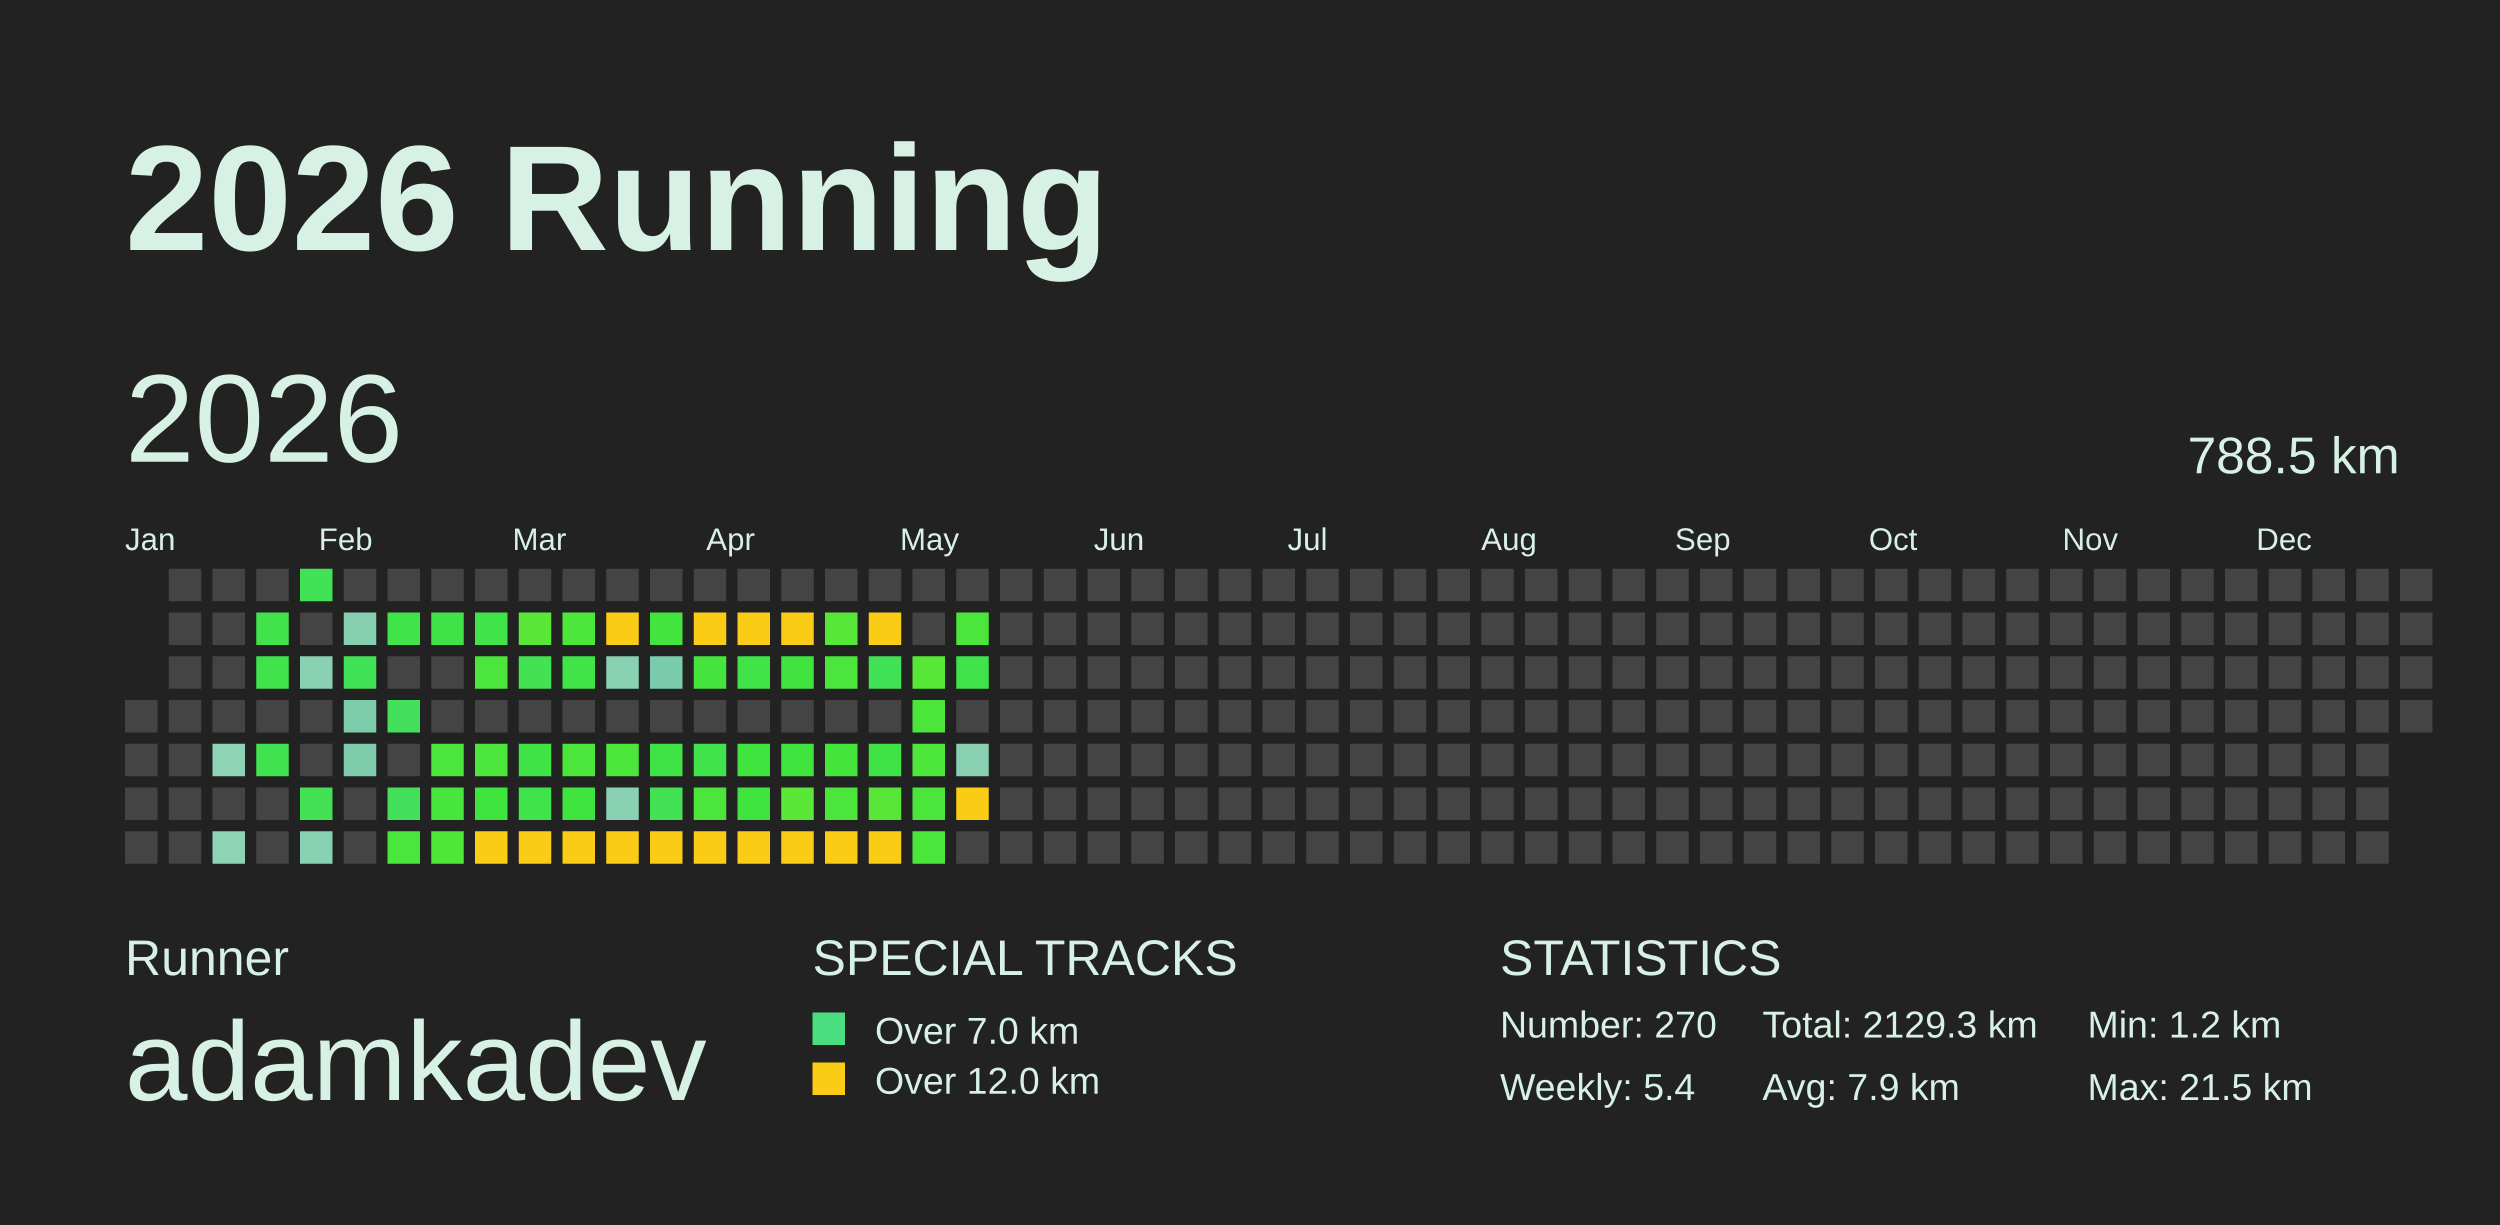
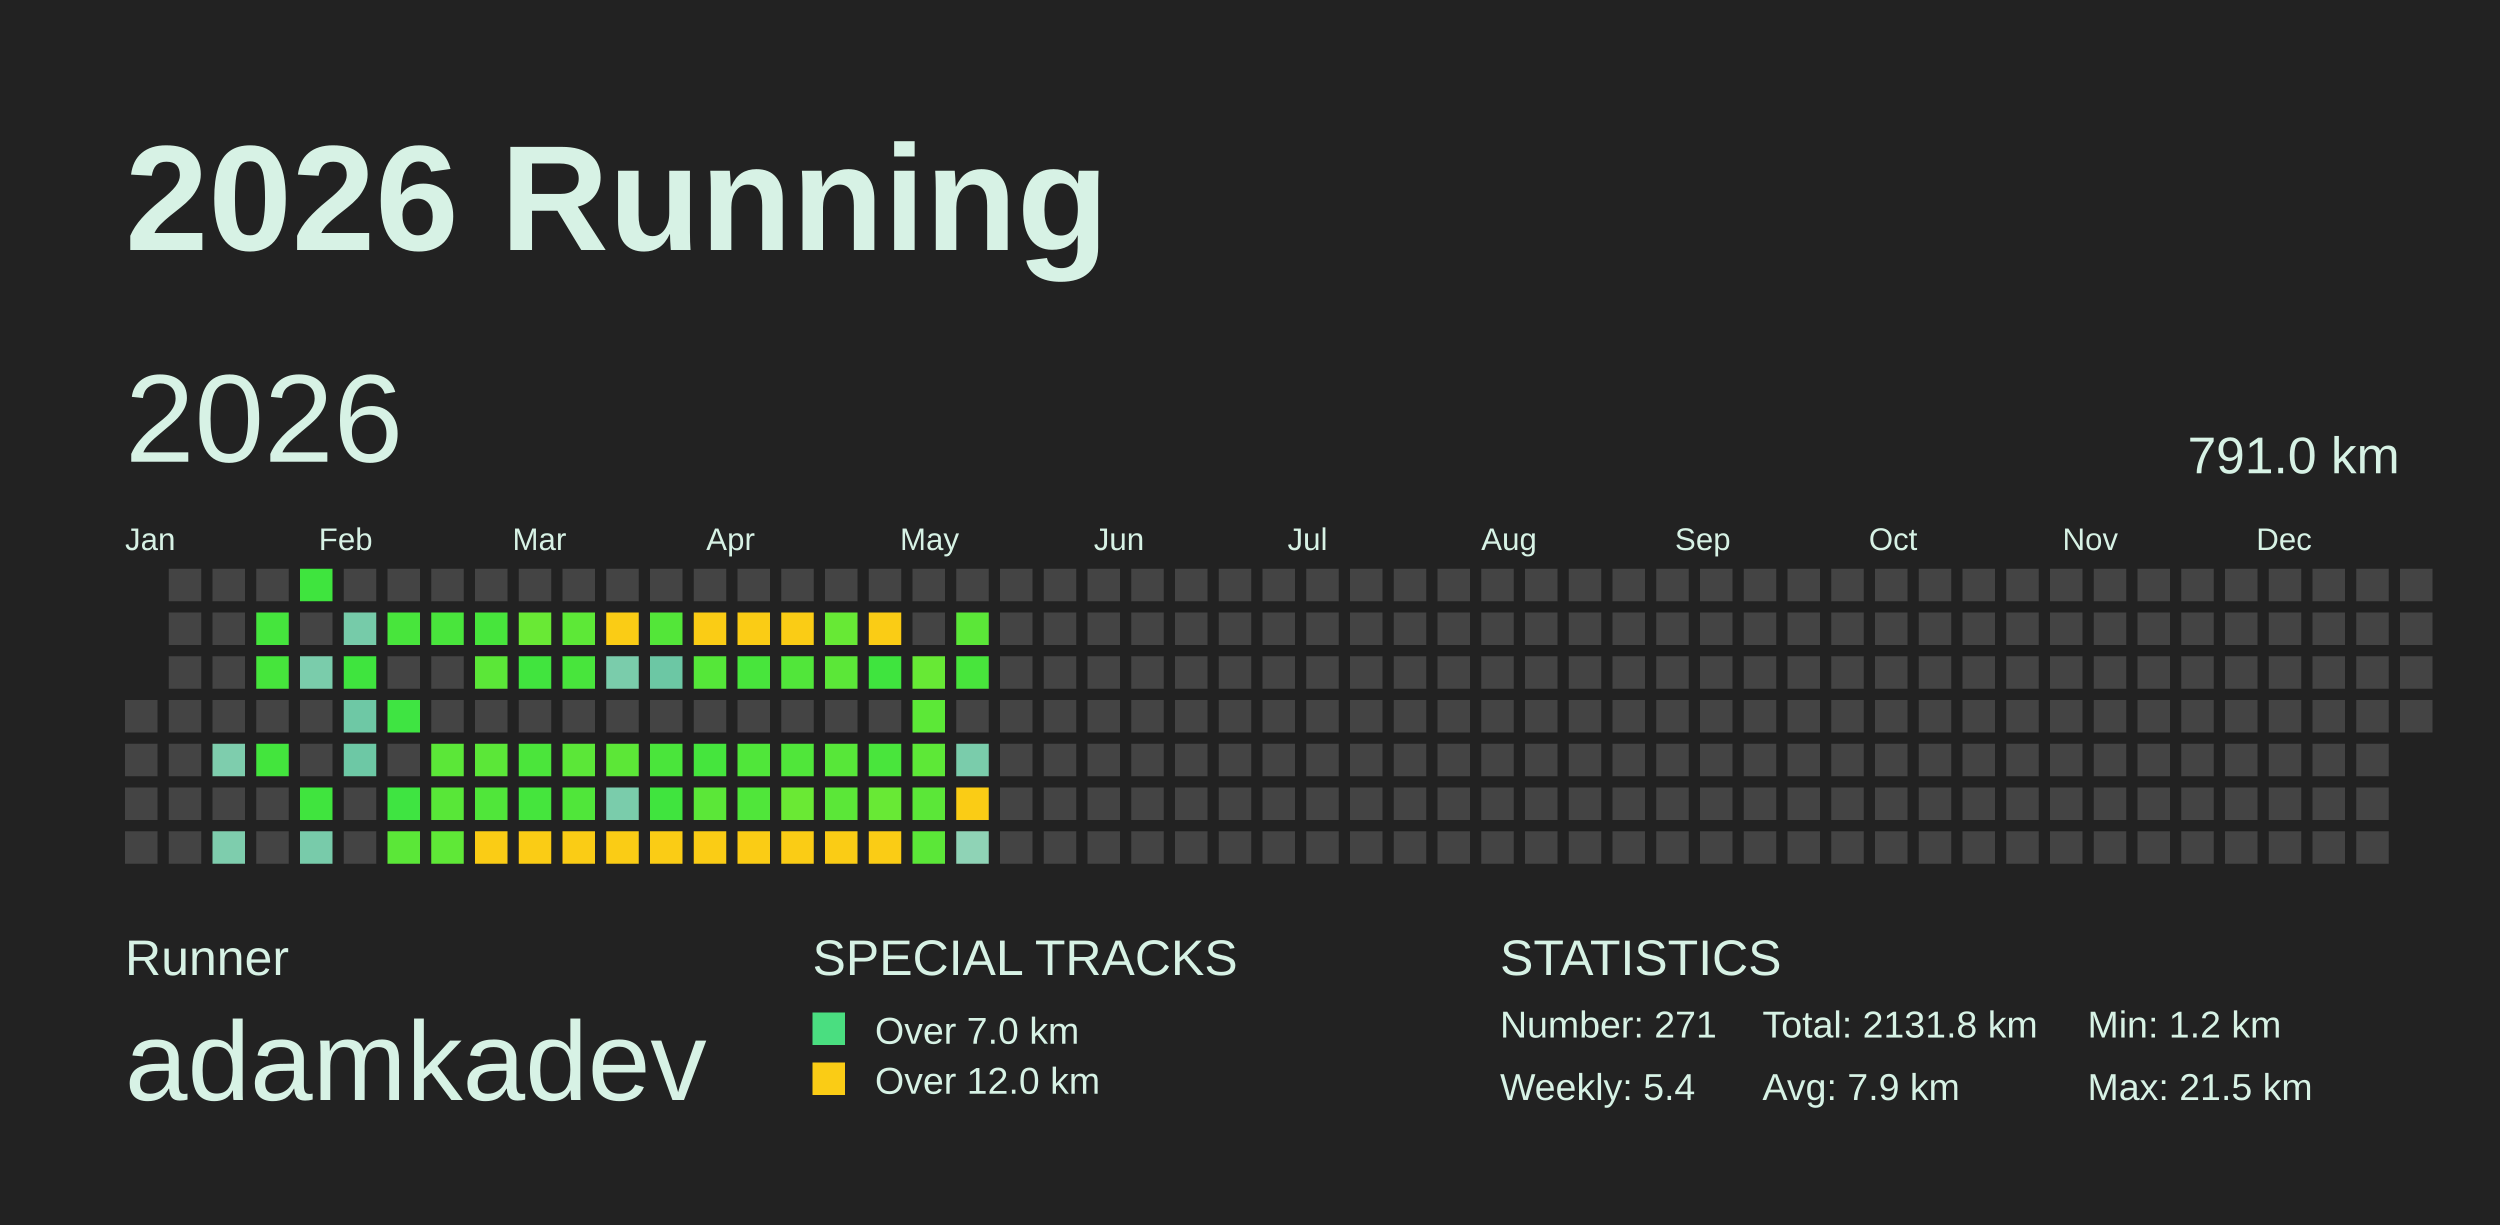
<svg xmlns="http://www.w3.org/2000/svg" baseProfile="full" height="98mm" version="1.1" viewBox="0,0,200,98" width="200mm">
  <defs>
    <pattern height="2" id="indoor-stripe" patternUnits="userSpaceOnUse" width="2">
      <line stroke="white" stroke-opacity="0.45" stroke-width="0.5" x1="0" x2="2" y1="2" y2="0" />
    </pattern>
  </defs>
  <rect fill="#222222" height="98" width="200" x="0" y="0" />
  <text fill="#D7F2E5" style="font-size:12px; font-family:Arial; font-weight:bold;" x="10" y="20">2026 Running</text>
  <text fill="#D7F2E5" style="font-size:4px; font-family:Arial" x="10" y="78">Runner</text>
  <text fill="#D7F2E5" style="font-size:9px; font-family:Arial" x="10" y="88">adamkadev</text>
  <text fill="#D7F2E5" style="font-size:4px; font-family:Arial" x="65" y="78">SPECIAL TRACKS</text>
  <rect fill="#4ADE80" height="2.6" width="2.6" x="65" y="81" />
  <text fill="#D7F2E5" style="font-size:3px; font-family:Arial" x="70" y="83.5">Over 7.0 km</text>
  <rect fill="#FACC15" height="2.6" width="2.6" x="65" y="85" />
  <text fill="#D7F2E5" style="font-size:3px; font-family:Arial" x="70" y="87.5">Over 12.0 km</text>
  <text fill="#D7F2E5" style="font-size:4px; font-family:Arial" x="120" y="78">STATISTICS</text>
-   <text fill="#D7F2E5" style="font-size:3px; font-family:Arial" x="120" y="83">Number: 270</text>
+   <text fill="#D7F2E5" style="font-size:3px; font-family:Arial" x="120" y="83">Number: 271</text>
  <text fill="#D7F2E5" style="font-size:3px; font-family:Arial" x="120" y="88">Weekly: 5.4</text>
-   <text fill="#D7F2E5" style="font-size:3px; font-family:Arial" x="141" y="83">Total: 2129.3 km</text>
+   <text fill="#D7F2E5" style="font-size:3px; font-family:Arial" x="141" y="83">Total: 2131.8 km</text>
  <text fill="#D7F2E5" style="font-size:3px; font-family:Arial" x="141" y="88">Avg: 7.9 km</text>
  <text fill="#D7F2E5" style="font-size:3px; font-family:Arial" x="167" y="83">Min: 1.2 km</text>
  <text fill="#D7F2E5" style="font-size:3px; font-family:Arial" x="167" y="88">Max: 21.5 km</text>
  <text dominant-baseline="hanging" fill="#D7F2E5" style="font-size:10.0px; font-family:Arial;" x="10" y="30">2026</text>
-   <text dominant-baseline="hanging" fill="#D7F2E5" style="font-size:4.125px; font-family:Arial;" x="175" y="35">788.5 km</text>
+   <text dominant-baseline="hanging" fill="#D7F2E5" style="font-size:4.125px; font-family:Arial;" x="175" y="35">791.0 km</text>
  <text fill="#D7F2E5" style="font-size:2.5px; font-family:Arial" x="10.0" y="44">Jan</text>
  <text fill="#D7F2E5" style="font-size:2.5px; font-family:Arial" x="25.5" y="44">Feb</text>
  <text fill="#D7F2E5" style="font-size:2.5px; font-family:Arial" x="41.0" y="44">Mar</text>
  <text fill="#D7F2E5" style="font-size:2.5px; font-family:Arial" x="56.5" y="44">Apr</text>
  <text fill="#D7F2E5" style="font-size:2.5px; font-family:Arial" x="72.0" y="44">May</text>
  <text fill="#D7F2E5" style="font-size:2.5px; font-family:Arial" x="87.5" y="44">Jun</text>
  <text fill="#D7F2E5" style="font-size:2.5px; font-family:Arial" x="103.0" y="44">Jul</text>
  <text fill="#D7F2E5" style="font-size:2.5px; font-family:Arial" x="118.5" y="44">Aug</text>
  <text fill="#D7F2E5" style="font-size:2.5px; font-family:Arial" x="134.0" y="44">Sep</text>
  <text fill="#D7F2E5" style="font-size:2.5px; font-family:Arial" x="149.5" y="44">Oct</text>
  <text fill="#D7F2E5" style="font-size:2.5px; font-family:Arial" x="165.0" y="44">Nov</text>
  <text fill="#D7F2E5" style="font-size:2.5px; font-family:Arial" x="180.5" y="44">Dec</text>
  <rect fill="#444444" height="2.6" width="2.6" x="10.0" y="56.0" />
  <rect fill="#444444" height="2.6" width="2.6" x="10.0" y="59.5" />
  <rect fill="#444444" height="2.6" width="2.6" x="10.0" y="63.0" />
  <rect fill="#444444" height="2.6" width="2.6" x="10.0" y="66.5" />
  <rect fill="#444444" height="2.6" width="2.6" x="13.5" y="45.5" />
  <rect fill="#444444" height="2.6" width="2.6" x="13.5" y="49.0" />
  <rect fill="#444444" height="2.6" width="2.6" x="13.5" y="52.5" />
  <rect fill="#444444" height="2.6" width="2.6" x="13.5" y="56.0" />
  <rect fill="#444444" height="2.6" width="2.6" x="13.5" y="59.5" />
  <rect fill="#444444" height="2.6" width="2.6" x="13.5" y="63.0" />
  <rect fill="#444444" height="2.6" width="2.6" x="13.5" y="66.5" />
  <rect fill="#444444" height="2.6" width="2.6" x="17.0" y="45.5" />
  <rect fill="#444444" height="2.6" width="2.6" x="17.0" y="49.0" />
  <rect fill="#444444" height="2.6" width="2.6" x="17.0" y="52.5" />
  <rect fill="#444444" height="2.6" width="2.6" x="17.0" y="56.0" />
-   <rect fill="#8fd3b6" height="2.6" width="2.6" x="17.0" y="59.5" />
+   <rect fill="#7ecdad" height="2.6" width="2.6" x="17.0" y="59.5" />
  <rect fill="#444444" height="2.6" width="2.6" x="17.0" y="63.0" />
-   <rect fill="#8fd3b6" height="2.6" width="2.6" x="17.0" y="66.5" />
+   <rect fill="#7ecdad" height="2.6" width="2.6" x="17.0" y="66.5" />
  <rect fill="#444444" height="2.6" width="2.6" x="20.5" y="45.5" />
-   <rect fill="#41e34d" height="2.6" width="2.6" x="20.5" y="49.0" />
-   <rect fill="#40e34b" height="2.6" width="2.6" x="20.5" y="52.5" />
+   <rect fill="#45e53d" height="2.6" width="2.6" x="20.5" y="49.0" />
+   <rect fill="#46e53c" height="2.6" width="2.6" x="20.5" y="52.5" />
  <rect fill="#444444" height="2.6" width="2.6" x="20.5" y="56.0" />
-   <rect fill="#41e250" height="2.6" width="2.6" x="20.5" y="59.5" />
+   <rect fill="#43e53d" height="2.6" width="2.6" x="20.5" y="59.5" />
  <rect fill="#444444" height="2.6" width="2.6" x="20.5" y="63.0" />
  <rect fill="#444444" height="2.6" width="2.6" x="20.5" y="66.5" />
-   <rect fill="#42e257" height="2.6" width="2.6" x="24.0" y="45.5" />
+   <rect fill="#3fe43e" height="2.6" width="2.6" x="24.0" y="45.5" />
  <rect fill="#444444" height="2.6" width="2.6" x="24.0" y="49.0" />
-   <rect fill="#8ad1b3" height="2.6" width="2.6" x="24.0" y="52.5" />
+   <rect fill="#7accab" height="2.6" width="2.6" x="24.0" y="52.5" />
  <rect fill="#444444" height="2.6" width="2.6" x="24.0" y="56.0" />
  <rect fill="#444444" height="2.6" width="2.6" x="24.0" y="59.5" />
-   <rect fill="#42e254" height="2.6" width="2.6" x="24.0" y="63.0" />
-   <rect fill="#88d1b2" height="2.6" width="2.6" x="24.0" y="66.5" />
+   <rect fill="#40e43e" height="2.6" width="2.6" x="24.0" y="63.0" />
+   <rect fill="#78cbaa" height="2.6" width="2.6" x="24.0" y="66.5" />
  <rect fill="#444444" height="2.6" width="2.6" x="27.5" y="45.5" />
-   <rect fill="#86d0b1" height="2.6" width="2.6" x="27.5" y="49.0" />
-   <rect fill="#42e256" height="2.6" width="2.6" x="27.5" y="52.5" />
-   <rect fill="#7dcdad" height="2.6" width="2.6" x="27.5" y="56.0" />
-   <rect fill="#7dcdac" height="2.6" width="2.6" x="27.5" y="59.5" />
+   <rect fill="#76cba9" height="2.6" width="2.6" x="27.5" y="49.0" />
+   <rect fill="#3fe43e" height="2.6" width="2.6" x="27.5" y="52.5" />
+   <rect fill="#6ec8a5" height="2.6" width="2.6" x="27.5" y="56.0" />
+   <rect fill="#6dc8a5" height="2.6" width="2.6" x="27.5" y="59.5" />
  <rect fill="#444444" height="2.6" width="2.6" x="27.5" y="63.0" />
  <rect fill="#444444" height="2.6" width="2.6" x="27.5" y="66.5" />
  <rect fill="#444444" height="2.6" width="2.6" x="31.0" y="45.5" />
-   <rect fill="#40e349" height="2.6" width="2.6" x="31.0" y="49.0" />
+   <rect fill="#48e53c" height="2.6" width="2.6" x="31.0" y="49.0" />
  <rect fill="#444444" height="2.6" width="2.6" x="31.0" y="52.5" />
-   <rect fill="#43e15b" height="2.6" width="2.6" x="31.0" y="56.0" />
+   <rect fill="#3fe442" height="2.6" width="2.6" x="31.0" y="56.0" />
  <rect fill="#444444" height="2.6" width="2.6" x="31.0" y="59.5" />
-   <rect fill="#43e15b" height="2.6" width="2.6" x="31.0" y="63.0" />
-   <rect fill="#4be63b" height="2.6" width="2.6" x="31.0" y="66.5" />
+   <rect fill="#3fe441" height="2.6" width="2.6" x="31.0" y="63.0" />
+   <rect fill="#5be738" height="2.6" width="2.6" x="31.0" y="66.5" />
  <rect fill="#444444" height="2.6" width="2.6" x="34.5" y="45.5" />
-   <rect fill="#40e347" height="2.6" width="2.6" x="34.5" y="49.0" />
+   <rect fill="#49e53c" height="2.6" width="2.6" x="34.5" y="49.0" />
  <rect fill="#444444" height="2.6" width="2.6" x="34.5" y="52.5" />
  <rect fill="#444444" height="2.6" width="2.6" x="34.5" y="56.0" />
-   <rect fill="#4be53b" height="2.6" width="2.6" x="34.5" y="59.5" />
-   <rect fill="#48e53c" height="2.6" width="2.6" x="34.5" y="63.0" />
-   <rect fill="#4fe63a" height="2.6" width="2.6" x="34.5" y="66.5" />
+   <rect fill="#5be738" height="2.6" width="2.6" x="34.5" y="59.5" />
+   <rect fill="#58e738" height="2.6" width="2.6" x="34.5" y="63.0" />
+   <rect fill="#5fe837" height="2.6" width="2.6" x="34.5" y="66.5" />
  <rect fill="#444444" height="2.6" width="2.6" x="38.0" y="45.5" />
-   <rect fill="#40e34a" height="2.6" width="2.6" x="38.0" y="49.0" />
-   <rect fill="#4be53b" height="2.6" width="2.6" x="38.0" y="52.5" />
+   <rect fill="#47e53c" height="2.6" width="2.6" x="38.0" y="49.0" />
+   <rect fill="#5be738" height="2.6" width="2.6" x="38.0" y="52.5" />
  <rect fill="#444444" height="2.6" width="2.6" x="38.0" y="56.0" />
-   <rect fill="#4be53b" height="2.6" width="2.6" x="38.0" y="59.5" />
-   <rect fill="#3fe43e" height="2.6" width="2.6" x="38.0" y="63.0" />
+   <rect fill="#5be738" height="2.6" width="2.6" x="38.0" y="59.5" />
+   <rect fill="#50e63a" height="2.6" width="2.6" x="38.0" y="63.0" />
  <rect fill="#FACC15" height="2.6" width="2.6" x="38.0" y="66.5" />
  <rect fill="#444444" height="2.6" width="2.6" x="41.5" y="45.5" />
-   <rect fill="#5ae738" height="2.6" width="2.6" x="41.5" y="49.0" />
-   <rect fill="#42e253" height="2.6" width="2.6" x="41.5" y="52.5" />
+   <rect fill="#69e935" height="2.6" width="2.6" x="41.5" y="49.0" />
+   <rect fill="#41e43e" height="2.6" width="2.6" x="41.5" y="52.5" />
  <rect fill="#444444" height="2.6" width="2.6" x="41.5" y="56.0" />
-   <rect fill="#3fe345" height="2.6" width="2.6" x="41.5" y="59.5" />
-   <rect fill="#41e34c" height="2.6" width="2.6" x="41.5" y="63.0" />
+   <rect fill="#4be53b" height="2.6" width="2.6" x="41.5" y="59.5" />
+   <rect fill="#45e53d" height="2.6" width="2.6" x="41.5" y="63.0" />
  <rect fill="#FACC15" height="2.6" width="2.6" x="41.5" y="66.5" />
  <rect fill="#444444" height="2.6" width="2.6" x="45.0" y="45.5" />
-   <rect fill="#4de63b" height="2.6" width="2.6" x="45.0" y="49.0" />
-   <rect fill="#40e348" height="2.6" width="2.6" x="45.0" y="52.5" />
+   <rect fill="#5de837" height="2.6" width="2.6" x="45.0" y="49.0" />
+   <rect fill="#48e53c" height="2.6" width="2.6" x="45.0" y="52.5" />
  <rect fill="#444444" height="2.6" width="2.6" x="45.0" y="56.0" />
-   <rect fill="#4be53b" height="2.6" width="2.6" x="45.0" y="59.5" />
-   <rect fill="#40e43e" height="2.6" width="2.6" x="45.0" y="63.0" />
+   <rect fill="#5be738" height="2.6" width="2.6" x="45.0" y="59.5" />
+   <rect fill="#50e63a" height="2.6" width="2.6" x="45.0" y="63.0" />
  <rect fill="#FACC15" height="2.6" width="2.6" x="45.0" y="66.5" />
  <rect fill="#444444" height="2.6" width="2.6" x="48.5" y="45.5" />
  <rect fill="#FACC15" height="2.6" width="2.6" x="48.5" y="49.0" />
-   <rect fill="#8ad1b4" height="2.6" width="2.6" x="48.5" y="52.5" />
+   <rect fill="#7accab" height="2.6" width="2.6" x="48.5" y="52.5" />
  <rect fill="#444444" height="2.6" width="2.6" x="48.5" y="56.0" />
-   <rect fill="#4ce63b" height="2.6" width="2.6" x="48.5" y="59.5" />
-   <rect fill="#8ad1b4" height="2.6" width="2.6" x="48.5" y="63.0" />
+   <rect fill="#5ce737" height="2.6" width="2.6" x="48.5" y="59.5" />
+   <rect fill="#7accab" height="2.6" width="2.6" x="48.5" y="63.0" />
  <rect fill="#FACC15" height="2.6" width="2.6" x="48.5" y="66.5" />
  <rect fill="#444444" height="2.6" width="2.6" x="52.0" y="45.5" />
-   <rect fill="#43e43d" height="2.6" width="2.6" x="52.0" y="49.0" />
-   <rect fill="#7bccac" height="2.6" width="2.6" x="52.0" y="52.5" />
+   <rect fill="#53e639" height="2.6" width="2.6" x="52.0" y="49.0" />
+   <rect fill="#6cc7a4" height="2.6" width="2.6" x="52.0" y="52.5" />
  <rect fill="#444444" height="2.6" width="2.6" x="52.0" y="56.0" />
-   <rect fill="#40e346" height="2.6" width="2.6" x="52.0" y="59.5" />
-   <rect fill="#42e254" height="2.6" width="2.6" x="52.0" y="63.0" />
+   <rect fill="#4ae53b" height="2.6" width="2.6" x="52.0" y="59.5" />
+   <rect fill="#40e43e" height="2.6" width="2.6" x="52.0" y="63.0" />
  <rect fill="#FACC15" height="2.6" width="2.6" x="52.0" y="66.5" />
  <rect fill="#444444" height="2.6" width="2.6" x="55.5" y="45.5" />
  <rect fill="#FACC15" height="2.6" width="2.6" x="55.5" y="49.0" />
-   <rect fill="#45e53d" height="2.6" width="2.6" x="55.5" y="52.5" />
+   <rect fill="#55e739" height="2.6" width="2.6" x="55.5" y="52.5" />
  <rect fill="#444444" height="2.6" width="2.6" x="55.5" y="56.0" />
-   <rect fill="#41e34d" height="2.6" width="2.6" x="55.5" y="59.5" />
-   <rect fill="#4be53b" height="2.6" width="2.6" x="55.5" y="63.0" />
+   <rect fill="#45e53d" height="2.6" width="2.6" x="55.5" y="59.5" />
+   <rect fill="#5be738" height="2.6" width="2.6" x="55.5" y="63.0" />
  <rect fill="#FACC15" height="2.6" width="2.6" x="55.5" y="66.5" />
  <rect fill="#444444" height="2.6" width="2.6" x="59.0" y="45.5" />
  <rect fill="#FACC15" height="2.6" width="2.6" x="59.0" y="49.0" />
-   <rect fill="#40e348" height="2.6" width="2.6" x="59.0" y="52.5" />
+   <rect fill="#48e53c" height="2.6" width="2.6" x="59.0" y="52.5" />
  <rect fill="#444444" height="2.6" width="2.6" x="59.0" y="56.0" />
-   <rect fill="#3fe43e" height="2.6" width="2.6" x="59.0" y="59.5" />
-   <rect fill="#40e43e" height="2.6" width="2.6" x="59.0" y="63.0" />
+   <rect fill="#50e63a" height="2.6" width="2.6" x="59.0" y="59.5" />
+   <rect fill="#50e63a" height="2.6" width="2.6" x="59.0" y="63.0" />
  <rect fill="#FACC15" height="2.6" width="2.6" x="59.0" y="66.5" />
  <rect fill="#444444" height="2.6" width="2.6" x="62.5" y="45.5" />
  <rect fill="#FACC15" height="2.6" width="2.6" x="62.5" y="49.0" />
-   <rect fill="#41e43e" height="2.6" width="2.6" x="62.5" y="52.5" />
+   <rect fill="#51e63a" height="2.6" width="2.6" x="62.5" y="52.5" />
  <rect fill="#444444" height="2.6" width="2.6" x="62.5" y="56.0" />
-   <rect fill="#40e43e" height="2.6" width="2.6" x="62.5" y="59.5" />
-   <rect fill="#5be738" height="2.6" width="2.6" x="62.5" y="63.0" />
+   <rect fill="#50e63a" height="2.6" width="2.6" x="62.5" y="59.5" />
+   <rect fill="#6ae934" height="2.6" width="2.6" x="62.5" y="63.0" />
  <rect fill="#FACC15" height="2.6" width="2.6" x="62.5" y="66.5" />
  <rect fill="#444444" height="2.6" width="2.6" x="66.0" y="45.5" />
-   <rect fill="#57e738" height="2.6" width="2.6" x="66.0" y="49.0" />
-   <rect fill="#4be53b" height="2.6" width="2.6" x="66.0" y="52.5" />
+   <rect fill="#67e935" height="2.6" width="2.6" x="66.0" y="49.0" />
+   <rect fill="#5be738" height="2.6" width="2.6" x="66.0" y="52.5" />
  <rect fill="#444444" height="2.6" width="2.6" x="66.0" y="56.0" />
-   <rect fill="#46e53c" height="2.6" width="2.6" x="66.0" y="59.5" />
-   <rect fill="#4be53b" height="2.6" width="2.6" x="66.0" y="63.0" />
+   <rect fill="#57e739" height="2.6" width="2.6" x="66.0" y="59.5" />
+   <rect fill="#5be738" height="2.6" width="2.6" x="66.0" y="63.0" />
  <rect fill="#FACC15" height="2.6" width="2.6" x="66.0" y="66.5" />
  <rect fill="#444444" height="2.6" width="2.6" x="69.5" y="45.5" />
  <rect fill="#FACC15" height="2.6" width="2.6" x="69.5" y="49.0" />
-   <rect fill="#42e256" height="2.6" width="2.6" x="69.5" y="52.5" />
+   <rect fill="#3fe43e" height="2.6" width="2.6" x="69.5" y="52.5" />
  <rect fill="#444444" height="2.6" width="2.6" x="69.5" y="56.0" />
-   <rect fill="#40e346" height="2.6" width="2.6" x="69.5" y="59.5" />
-   <rect fill="#58e738" height="2.6" width="2.6" x="69.5" y="63.0" />
+   <rect fill="#49e53c" height="2.6" width="2.6" x="69.5" y="59.5" />
+   <rect fill="#68e935" height="2.6" width="2.6" x="69.5" y="63.0" />
  <rect fill="#FACC15" height="2.6" width="2.6" x="69.5" y="66.5" />
  <rect fill="#444444" height="2.6" width="2.6" x="73.0" y="45.5" />
  <rect fill="#444444" height="2.6" width="2.6" x="73.0" y="49.0" />
-   <rect fill="#57e738" height="2.6" width="2.6" x="73.0" y="52.5" />
-   <rect fill="#4ce63b" height="2.6" width="2.6" x="73.0" y="56.0" />
-   <rect fill="#4de63b" height="2.6" width="2.6" x="73.0" y="59.5" />
-   <rect fill="#4be53b" height="2.6" width="2.6" x="73.0" y="63.0" />
-   <rect fill="#4be53b" height="2.6" width="2.6" x="73.0" y="66.5" />
+   <rect fill="#67e935" height="2.6" width="2.6" x="73.0" y="52.5" />
+   <rect fill="#5ce837" height="2.6" width="2.6" x="73.0" y="56.0" />
+   <rect fill="#5de837" height="2.6" width="2.6" x="73.0" y="59.5" />
+   <rect fill="#5be738" height="2.6" width="2.6" x="73.0" y="63.0" />
+   <rect fill="#5be738" height="2.6" width="2.6" x="73.0" y="66.5" />
  <rect fill="#444444" height="2.6" width="2.6" x="76.5" y="45.5" />
-   <rect fill="#4be53b" height="2.6" width="2.6" x="76.5" y="49.0" />
-   <rect fill="#40e349" height="2.6" width="2.6" x="76.5" y="52.5" />
+   <rect fill="#5be738" height="2.6" width="2.6" x="76.5" y="49.0" />
+   <rect fill="#48e53c" height="2.6" width="2.6" x="76.5" y="52.5" />
  <rect fill="#444444" height="2.6" width="2.6" x="76.5" y="56.0" />
-   <rect fill="#8ad1b4" height="2.6" width="2.6" x="76.5" y="59.5" />
+   <rect fill="#7accab" height="2.6" width="2.6" x="76.5" y="59.5" />
  <rect fill="#FACC15" height="2.6" width="2.6" x="76.5" y="63.0" />
-   <rect fill="#444444" height="2.6" width="2.6" x="76.5" y="66.5" />
+   <rect fill="#8fd3b6" height="2.6" width="2.6" x="76.5" y="66.5" />
  <rect fill="#444444" height="2.6" width="2.6" x="80.0" y="45.5" />
  <rect fill="#444444" height="2.6" width="2.6" x="80.0" y="49.0" />
  <rect fill="#444444" height="2.6" width="2.6" x="80.0" y="52.5" />
  <rect fill="#444444" height="2.6" width="2.6" x="80.0" y="56.0" />
  <rect fill="#444444" height="2.6" width="2.6" x="80.0" y="59.5" />
  <rect fill="#444444" height="2.6" width="2.6" x="80.0" y="63.0" />
  <rect fill="#444444" height="2.6" width="2.6" x="80.0" y="66.5" />
  <rect fill="#444444" height="2.6" width="2.6" x="83.5" y="45.5" />
  <rect fill="#444444" height="2.6" width="2.6" x="83.5" y="49.0" />
  <rect fill="#444444" height="2.6" width="2.6" x="83.5" y="52.5" />
  <rect fill="#444444" height="2.6" width="2.6" x="83.5" y="56.0" />
  <rect fill="#444444" height="2.6" width="2.6" x="83.5" y="59.5" />
  <rect fill="#444444" height="2.6" width="2.6" x="83.5" y="63.0" />
  <rect fill="#444444" height="2.6" width="2.6" x="83.5" y="66.5" />
  <rect fill="#444444" height="2.6" width="2.6" x="87.0" y="45.5" />
  <rect fill="#444444" height="2.6" width="2.6" x="87.0" y="49.0" />
  <rect fill="#444444" height="2.6" width="2.6" x="87.0" y="52.5" />
  <rect fill="#444444" height="2.6" width="2.6" x="87.0" y="56.0" />
  <rect fill="#444444" height="2.6" width="2.6" x="87.0" y="59.5" />
  <rect fill="#444444" height="2.6" width="2.6" x="87.0" y="63.0" />
  <rect fill="#444444" height="2.6" width="2.6" x="87.0" y="66.5" />
  <rect fill="#444444" height="2.6" width="2.6" x="90.5" y="45.5" />
  <rect fill="#444444" height="2.6" width="2.6" x="90.5" y="49.0" />
  <rect fill="#444444" height="2.6" width="2.6" x="90.5" y="52.5" />
  <rect fill="#444444" height="2.6" width="2.6" x="90.5" y="56.0" />
  <rect fill="#444444" height="2.6" width="2.6" x="90.5" y="59.5" />
  <rect fill="#444444" height="2.6" width="2.6" x="90.5" y="63.0" />
  <rect fill="#444444" height="2.6" width="2.6" x="90.5" y="66.5" />
  <rect fill="#444444" height="2.6" width="2.6" x="94.0" y="45.5" />
  <rect fill="#444444" height="2.6" width="2.6" x="94.0" y="49.0" />
  <rect fill="#444444" height="2.6" width="2.6" x="94.0" y="52.5" />
  <rect fill="#444444" height="2.6" width="2.6" x="94.0" y="56.0" />
  <rect fill="#444444" height="2.6" width="2.6" x="94.0" y="59.5" />
  <rect fill="#444444" height="2.6" width="2.6" x="94.0" y="63.0" />
  <rect fill="#444444" height="2.6" width="2.6" x="94.0" y="66.5" />
  <rect fill="#444444" height="2.6" width="2.6" x="97.5" y="45.5" />
  <rect fill="#444444" height="2.6" width="2.6" x="97.5" y="49.0" />
  <rect fill="#444444" height="2.6" width="2.6" x="97.5" y="52.5" />
  <rect fill="#444444" height="2.6" width="2.6" x="97.5" y="56.0" />
  <rect fill="#444444" height="2.6" width="2.6" x="97.5" y="59.5" />
  <rect fill="#444444" height="2.6" width="2.6" x="97.5" y="63.0" />
  <rect fill="#444444" height="2.6" width="2.6" x="97.5" y="66.5" />
  <rect fill="#444444" height="2.6" width="2.6" x="101.0" y="45.5" />
  <rect fill="#444444" height="2.6" width="2.6" x="101.0" y="49.0" />
  <rect fill="#444444" height="2.6" width="2.6" x="101.0" y="52.5" />
  <rect fill="#444444" height="2.6" width="2.6" x="101.0" y="56.0" />
  <rect fill="#444444" height="2.6" width="2.6" x="101.0" y="59.5" />
  <rect fill="#444444" height="2.6" width="2.6" x="101.0" y="63.0" />
  <rect fill="#444444" height="2.6" width="2.6" x="101.0" y="66.5" />
  <rect fill="#444444" height="2.6" width="2.6" x="104.5" y="45.5" />
  <rect fill="#444444" height="2.6" width="2.6" x="104.5" y="49.0" />
  <rect fill="#444444" height="2.6" width="2.6" x="104.5" y="52.5" />
  <rect fill="#444444" height="2.6" width="2.6" x="104.5" y="56.0" />
  <rect fill="#444444" height="2.6" width="2.6" x="104.5" y="59.5" />
  <rect fill="#444444" height="2.6" width="2.6" x="104.5" y="63.0" />
  <rect fill="#444444" height="2.6" width="2.6" x="104.5" y="66.5" />
  <rect fill="#444444" height="2.6" width="2.6" x="108.0" y="45.5" />
  <rect fill="#444444" height="2.6" width="2.6" x="108.0" y="49.0" />
  <rect fill="#444444" height="2.6" width="2.6" x="108.0" y="52.5" />
  <rect fill="#444444" height="2.6" width="2.6" x="108.0" y="56.0" />
  <rect fill="#444444" height="2.6" width="2.6" x="108.0" y="59.5" />
  <rect fill="#444444" height="2.6" width="2.6" x="108.0" y="63.0" />
  <rect fill="#444444" height="2.6" width="2.6" x="108.0" y="66.5" />
  <rect fill="#444444" height="2.6" width="2.6" x="111.5" y="45.5" />
  <rect fill="#444444" height="2.6" width="2.6" x="111.5" y="49.0" />
  <rect fill="#444444" height="2.6" width="2.6" x="111.5" y="52.5" />
  <rect fill="#444444" height="2.6" width="2.6" x="111.5" y="56.0" />
  <rect fill="#444444" height="2.6" width="2.6" x="111.5" y="59.5" />
  <rect fill="#444444" height="2.6" width="2.6" x="111.5" y="63.0" />
  <rect fill="#444444" height="2.6" width="2.6" x="111.5" y="66.5" />
  <rect fill="#444444" height="2.6" width="2.6" x="115.0" y="45.5" />
  <rect fill="#444444" height="2.6" width="2.6" x="115.0" y="49.0" />
  <rect fill="#444444" height="2.6" width="2.6" x="115.0" y="52.5" />
  <rect fill="#444444" height="2.6" width="2.6" x="115.0" y="56.0" />
  <rect fill="#444444" height="2.6" width="2.6" x="115.0" y="59.5" />
  <rect fill="#444444" height="2.6" width="2.6" x="115.0" y="63.0" />
  <rect fill="#444444" height="2.6" width="2.6" x="115.0" y="66.5" />
  <rect fill="#444444" height="2.6" width="2.6" x="118.5" y="45.5" />
  <rect fill="#444444" height="2.6" width="2.6" x="118.5" y="49.0" />
  <rect fill="#444444" height="2.6" width="2.6" x="118.5" y="52.5" />
  <rect fill="#444444" height="2.6" width="2.6" x="118.5" y="56.0" />
  <rect fill="#444444" height="2.6" width="2.6" x="118.5" y="59.5" />
  <rect fill="#444444" height="2.6" width="2.6" x="118.5" y="63.0" />
  <rect fill="#444444" height="2.6" width="2.6" x="118.5" y="66.5" />
  <rect fill="#444444" height="2.6" width="2.6" x="122.0" y="45.5" />
  <rect fill="#444444" height="2.6" width="2.6" x="122.0" y="49.0" />
  <rect fill="#444444" height="2.6" width="2.6" x="122.0" y="52.5" />
  <rect fill="#444444" height="2.6" width="2.6" x="122.0" y="56.0" />
  <rect fill="#444444" height="2.6" width="2.6" x="122.0" y="59.5" />
  <rect fill="#444444" height="2.6" width="2.6" x="122.0" y="63.0" />
  <rect fill="#444444" height="2.6" width="2.6" x="122.0" y="66.5" />
  <rect fill="#444444" height="2.6" width="2.6" x="125.5" y="45.5" />
  <rect fill="#444444" height="2.6" width="2.6" x="125.5" y="49.0" />
  <rect fill="#444444" height="2.6" width="2.6" x="125.5" y="52.5" />
  <rect fill="#444444" height="2.6" width="2.6" x="125.5" y="56.0" />
  <rect fill="#444444" height="2.6" width="2.6" x="125.5" y="59.5" />
  <rect fill="#444444" height="2.6" width="2.6" x="125.5" y="63.0" />
  <rect fill="#444444" height="2.6" width="2.6" x="125.5" y="66.5" />
  <rect fill="#444444" height="2.6" width="2.6" x="129.0" y="45.5" />
  <rect fill="#444444" height="2.6" width="2.6" x="129.0" y="49.0" />
  <rect fill="#444444" height="2.6" width="2.6" x="129.0" y="52.5" />
  <rect fill="#444444" height="2.6" width="2.6" x="129.0" y="56.0" />
  <rect fill="#444444" height="2.6" width="2.6" x="129.0" y="59.5" />
  <rect fill="#444444" height="2.6" width="2.6" x="129.0" y="63.0" />
  <rect fill="#444444" height="2.6" width="2.6" x="129.0" y="66.5" />
  <rect fill="#444444" height="2.6" width="2.6" x="132.5" y="45.5" />
  <rect fill="#444444" height="2.6" width="2.6" x="132.5" y="49.0" />
  <rect fill="#444444" height="2.6" width="2.6" x="132.5" y="52.5" />
  <rect fill="#444444" height="2.6" width="2.6" x="132.5" y="56.0" />
  <rect fill="#444444" height="2.6" width="2.6" x="132.5" y="59.5" />
  <rect fill="#444444" height="2.6" width="2.6" x="132.5" y="63.0" />
  <rect fill="#444444" height="2.6" width="2.6" x="132.5" y="66.5" />
  <rect fill="#444444" height="2.6" width="2.6" x="136.0" y="45.5" />
  <rect fill="#444444" height="2.6" width="2.6" x="136.0" y="49.0" />
  <rect fill="#444444" height="2.6" width="2.6" x="136.0" y="52.5" />
  <rect fill="#444444" height="2.6" width="2.6" x="136.0" y="56.0" />
  <rect fill="#444444" height="2.6" width="2.6" x="136.0" y="59.5" />
  <rect fill="#444444" height="2.6" width="2.6" x="136.0" y="63.0" />
  <rect fill="#444444" height="2.6" width="2.6" x="136.0" y="66.5" />
  <rect fill="#444444" height="2.6" width="2.6" x="139.5" y="45.5" />
  <rect fill="#444444" height="2.6" width="2.6" x="139.5" y="49.0" />
  <rect fill="#444444" height="2.6" width="2.6" x="139.5" y="52.5" />
  <rect fill="#444444" height="2.6" width="2.6" x="139.5" y="56.0" />
  <rect fill="#444444" height="2.6" width="2.6" x="139.5" y="59.5" />
  <rect fill="#444444" height="2.6" width="2.6" x="139.5" y="63.0" />
  <rect fill="#444444" height="2.6" width="2.6" x="139.5" y="66.5" />
  <rect fill="#444444" height="2.6" width="2.6" x="143.0" y="45.5" />
  <rect fill="#444444" height="2.6" width="2.6" x="143.0" y="49.0" />
  <rect fill="#444444" height="2.6" width="2.6" x="143.0" y="52.5" />
  <rect fill="#444444" height="2.6" width="2.6" x="143.0" y="56.0" />
  <rect fill="#444444" height="2.6" width="2.6" x="143.0" y="59.5" />
  <rect fill="#444444" height="2.6" width="2.6" x="143.0" y="63.0" />
  <rect fill="#444444" height="2.6" width="2.6" x="143.0" y="66.5" />
  <rect fill="#444444" height="2.6" width="2.6" x="146.5" y="45.5" />
  <rect fill="#444444" height="2.6" width="2.6" x="146.5" y="49.0" />
  <rect fill="#444444" height="2.6" width="2.6" x="146.5" y="52.5" />
  <rect fill="#444444" height="2.6" width="2.6" x="146.5" y="56.0" />
  <rect fill="#444444" height="2.6" width="2.6" x="146.5" y="59.5" />
  <rect fill="#444444" height="2.6" width="2.6" x="146.5" y="63.0" />
  <rect fill="#444444" height="2.6" width="2.6" x="146.5" y="66.5" />
  <rect fill="#444444" height="2.6" width="2.6" x="150.0" y="45.5" />
  <rect fill="#444444" height="2.6" width="2.6" x="150.0" y="49.0" />
  <rect fill="#444444" height="2.6" width="2.6" x="150.0" y="52.5" />
  <rect fill="#444444" height="2.6" width="2.6" x="150.0" y="56.0" />
  <rect fill="#444444" height="2.6" width="2.6" x="150.0" y="59.5" />
  <rect fill="#444444" height="2.6" width="2.6" x="150.0" y="63.0" />
  <rect fill="#444444" height="2.6" width="2.6" x="150.0" y="66.5" />
  <rect fill="#444444" height="2.6" width="2.6" x="153.5" y="45.5" />
  <rect fill="#444444" height="2.6" width="2.6" x="153.5" y="49.0" />
  <rect fill="#444444" height="2.6" width="2.6" x="153.5" y="52.5" />
  <rect fill="#444444" height="2.6" width="2.6" x="153.5" y="56.0" />
  <rect fill="#444444" height="2.6" width="2.6" x="153.5" y="59.5" />
  <rect fill="#444444" height="2.6" width="2.6" x="153.5" y="63.0" />
  <rect fill="#444444" height="2.6" width="2.6" x="153.5" y="66.5" />
  <rect fill="#444444" height="2.6" width="2.6" x="157.0" y="45.5" />
  <rect fill="#444444" height="2.6" width="2.6" x="157.0" y="49.0" />
  <rect fill="#444444" height="2.6" width="2.6" x="157.0" y="52.5" />
  <rect fill="#444444" height="2.6" width="2.6" x="157.0" y="56.0" />
  <rect fill="#444444" height="2.6" width="2.6" x="157.0" y="59.5" />
  <rect fill="#444444" height="2.6" width="2.6" x="157.0" y="63.0" />
  <rect fill="#444444" height="2.6" width="2.6" x="157.0" y="66.5" />
  <rect fill="#444444" height="2.6" width="2.6" x="160.5" y="45.5" />
  <rect fill="#444444" height="2.6" width="2.6" x="160.5" y="49.0" />
  <rect fill="#444444" height="2.6" width="2.6" x="160.5" y="52.5" />
  <rect fill="#444444" height="2.6" width="2.6" x="160.5" y="56.0" />
  <rect fill="#444444" height="2.6" width="2.6" x="160.5" y="59.5" />
  <rect fill="#444444" height="2.6" width="2.6" x="160.5" y="63.0" />
  <rect fill="#444444" height="2.6" width="2.6" x="160.5" y="66.5" />
  <rect fill="#444444" height="2.6" width="2.6" x="164.0" y="45.5" />
  <rect fill="#444444" height="2.6" width="2.6" x="164.0" y="49.0" />
  <rect fill="#444444" height="2.6" width="2.6" x="164.0" y="52.5" />
  <rect fill="#444444" height="2.6" width="2.6" x="164.0" y="56.0" />
  <rect fill="#444444" height="2.6" width="2.6" x="164.0" y="59.5" />
  <rect fill="#444444" height="2.6" width="2.6" x="164.0" y="63.0" />
  <rect fill="#444444" height="2.6" width="2.6" x="164.0" y="66.5" />
  <rect fill="#444444" height="2.6" width="2.6" x="167.5" y="45.5" />
  <rect fill="#444444" height="2.6" width="2.6" x="167.5" y="49.0" />
  <rect fill="#444444" height="2.6" width="2.6" x="167.5" y="52.5" />
  <rect fill="#444444" height="2.6" width="2.6" x="167.5" y="56.0" />
  <rect fill="#444444" height="2.6" width="2.6" x="167.5" y="59.5" />
  <rect fill="#444444" height="2.6" width="2.6" x="167.5" y="63.0" />
  <rect fill="#444444" height="2.6" width="2.6" x="167.5" y="66.5" />
  <rect fill="#444444" height="2.6" width="2.6" x="171.0" y="45.5" />
  <rect fill="#444444" height="2.6" width="2.6" x="171.0" y="49.0" />
  <rect fill="#444444" height="2.6" width="2.6" x="171.0" y="52.5" />
  <rect fill="#444444" height="2.6" width="2.6" x="171.0" y="56.0" />
  <rect fill="#444444" height="2.6" width="2.6" x="171.0" y="59.5" />
  <rect fill="#444444" height="2.6" width="2.6" x="171.0" y="63.0" />
  <rect fill="#444444" height="2.6" width="2.6" x="171.0" y="66.5" />
  <rect fill="#444444" height="2.6" width="2.6" x="174.5" y="45.5" />
  <rect fill="#444444" height="2.6" width="2.6" x="174.5" y="49.0" />
  <rect fill="#444444" height="2.6" width="2.6" x="174.5" y="52.5" />
  <rect fill="#444444" height="2.6" width="2.6" x="174.5" y="56.0" />
  <rect fill="#444444" height="2.6" width="2.6" x="174.5" y="59.5" />
  <rect fill="#444444" height="2.6" width="2.6" x="174.5" y="63.0" />
  <rect fill="#444444" height="2.6" width="2.6" x="174.5" y="66.5" />
  <rect fill="#444444" height="2.6" width="2.6" x="178.0" y="45.5" />
  <rect fill="#444444" height="2.6" width="2.6" x="178.0" y="49.0" />
  <rect fill="#444444" height="2.6" width="2.6" x="178.0" y="52.5" />
  <rect fill="#444444" height="2.6" width="2.6" x="178.0" y="56.0" />
  <rect fill="#444444" height="2.6" width="2.6" x="178.0" y="59.5" />
  <rect fill="#444444" height="2.6" width="2.6" x="178.0" y="63.0" />
  <rect fill="#444444" height="2.6" width="2.6" x="178.0" y="66.5" />
  <rect fill="#444444" height="2.6" width="2.6" x="181.5" y="45.5" />
  <rect fill="#444444" height="2.6" width="2.6" x="181.5" y="49.0" />
  <rect fill="#444444" height="2.6" width="2.6" x="181.5" y="52.5" />
  <rect fill="#444444" height="2.6" width="2.6" x="181.5" y="56.0" />
  <rect fill="#444444" height="2.6" width="2.6" x="181.5" y="59.5" />
  <rect fill="#444444" height="2.6" width="2.6" x="181.5" y="63.0" />
  <rect fill="#444444" height="2.6" width="2.6" x="181.5" y="66.5" />
  <rect fill="#444444" height="2.6" width="2.6" x="185.0" y="45.5" />
  <rect fill="#444444" height="2.6" width="2.6" x="185.0" y="49.0" />
  <rect fill="#444444" height="2.6" width="2.6" x="185.0" y="52.5" />
  <rect fill="#444444" height="2.6" width="2.6" x="185.0" y="56.0" />
  <rect fill="#444444" height="2.6" width="2.6" x="185.0" y="59.5" />
  <rect fill="#444444" height="2.6" width="2.6" x="185.0" y="63.0" />
  <rect fill="#444444" height="2.6" width="2.6" x="185.0" y="66.5" />
  <rect fill="#444444" height="2.6" width="2.6" x="188.5" y="45.5" />
  <rect fill="#444444" height="2.6" width="2.6" x="188.5" y="49.0" />
  <rect fill="#444444" height="2.6" width="2.6" x="188.5" y="52.5" />
  <rect fill="#444444" height="2.6" width="2.6" x="188.5" y="56.0" />
  <rect fill="#444444" height="2.6" width="2.6" x="188.5" y="59.5" />
  <rect fill="#444444" height="2.6" width="2.6" x="188.5" y="63.0" />
  <rect fill="#444444" height="2.6" width="2.6" x="188.5" y="66.5" />
  <rect fill="#444444" height="2.6" width="2.6" x="192.0" y="45.5" />
  <rect fill="#444444" height="2.6" width="2.6" x="192.0" y="49.0" />
  <rect fill="#444444" height="2.6" width="2.6" x="192.0" y="52.5" />
  <rect fill="#444444" height="2.6" width="2.6" x="192.0" y="56.0" />
</svg>
